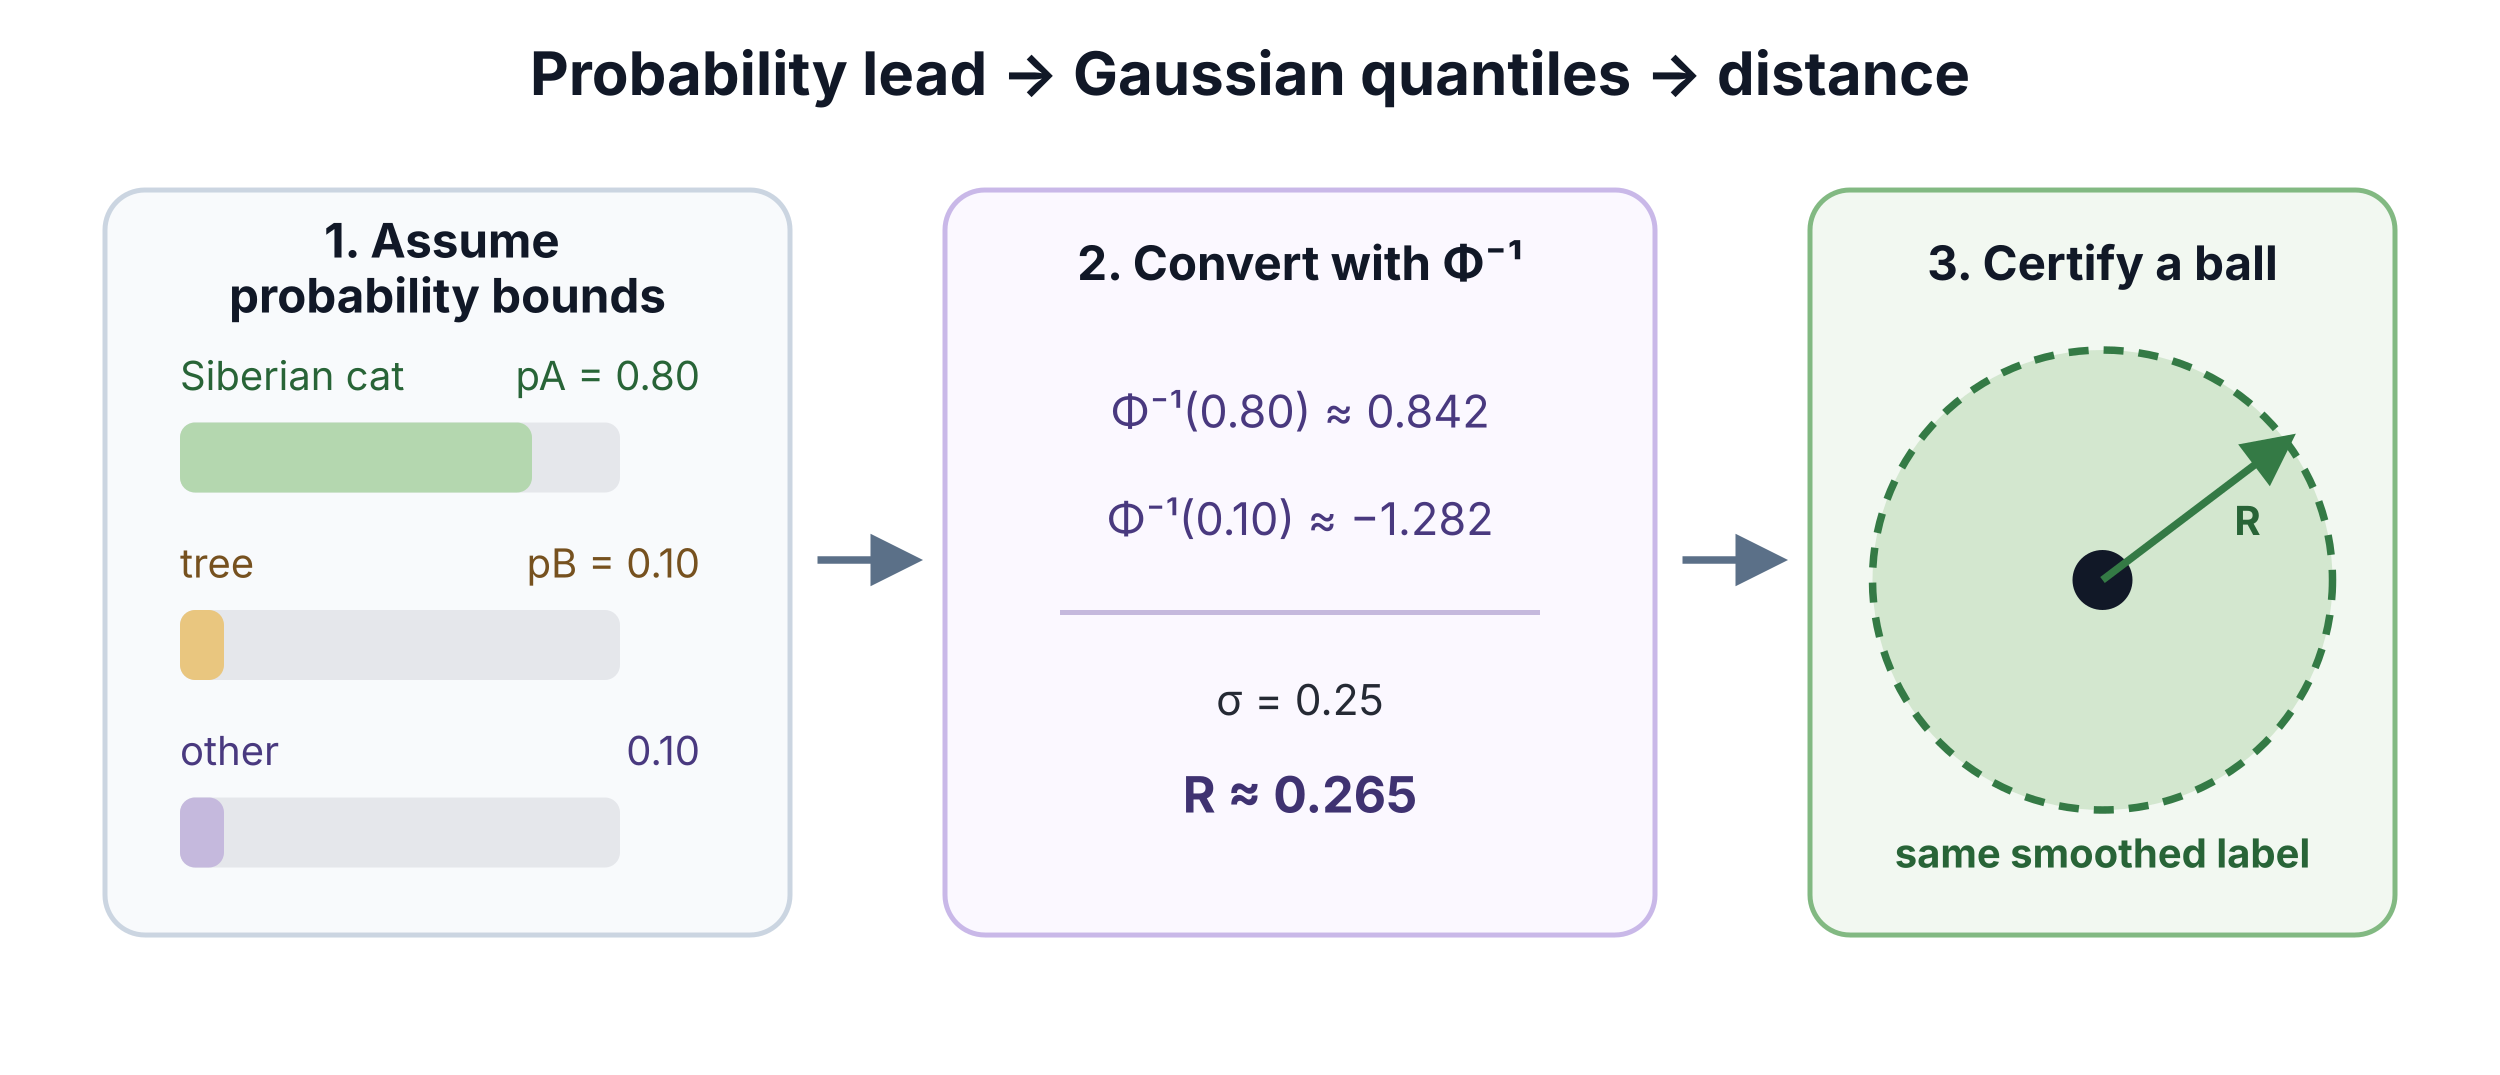
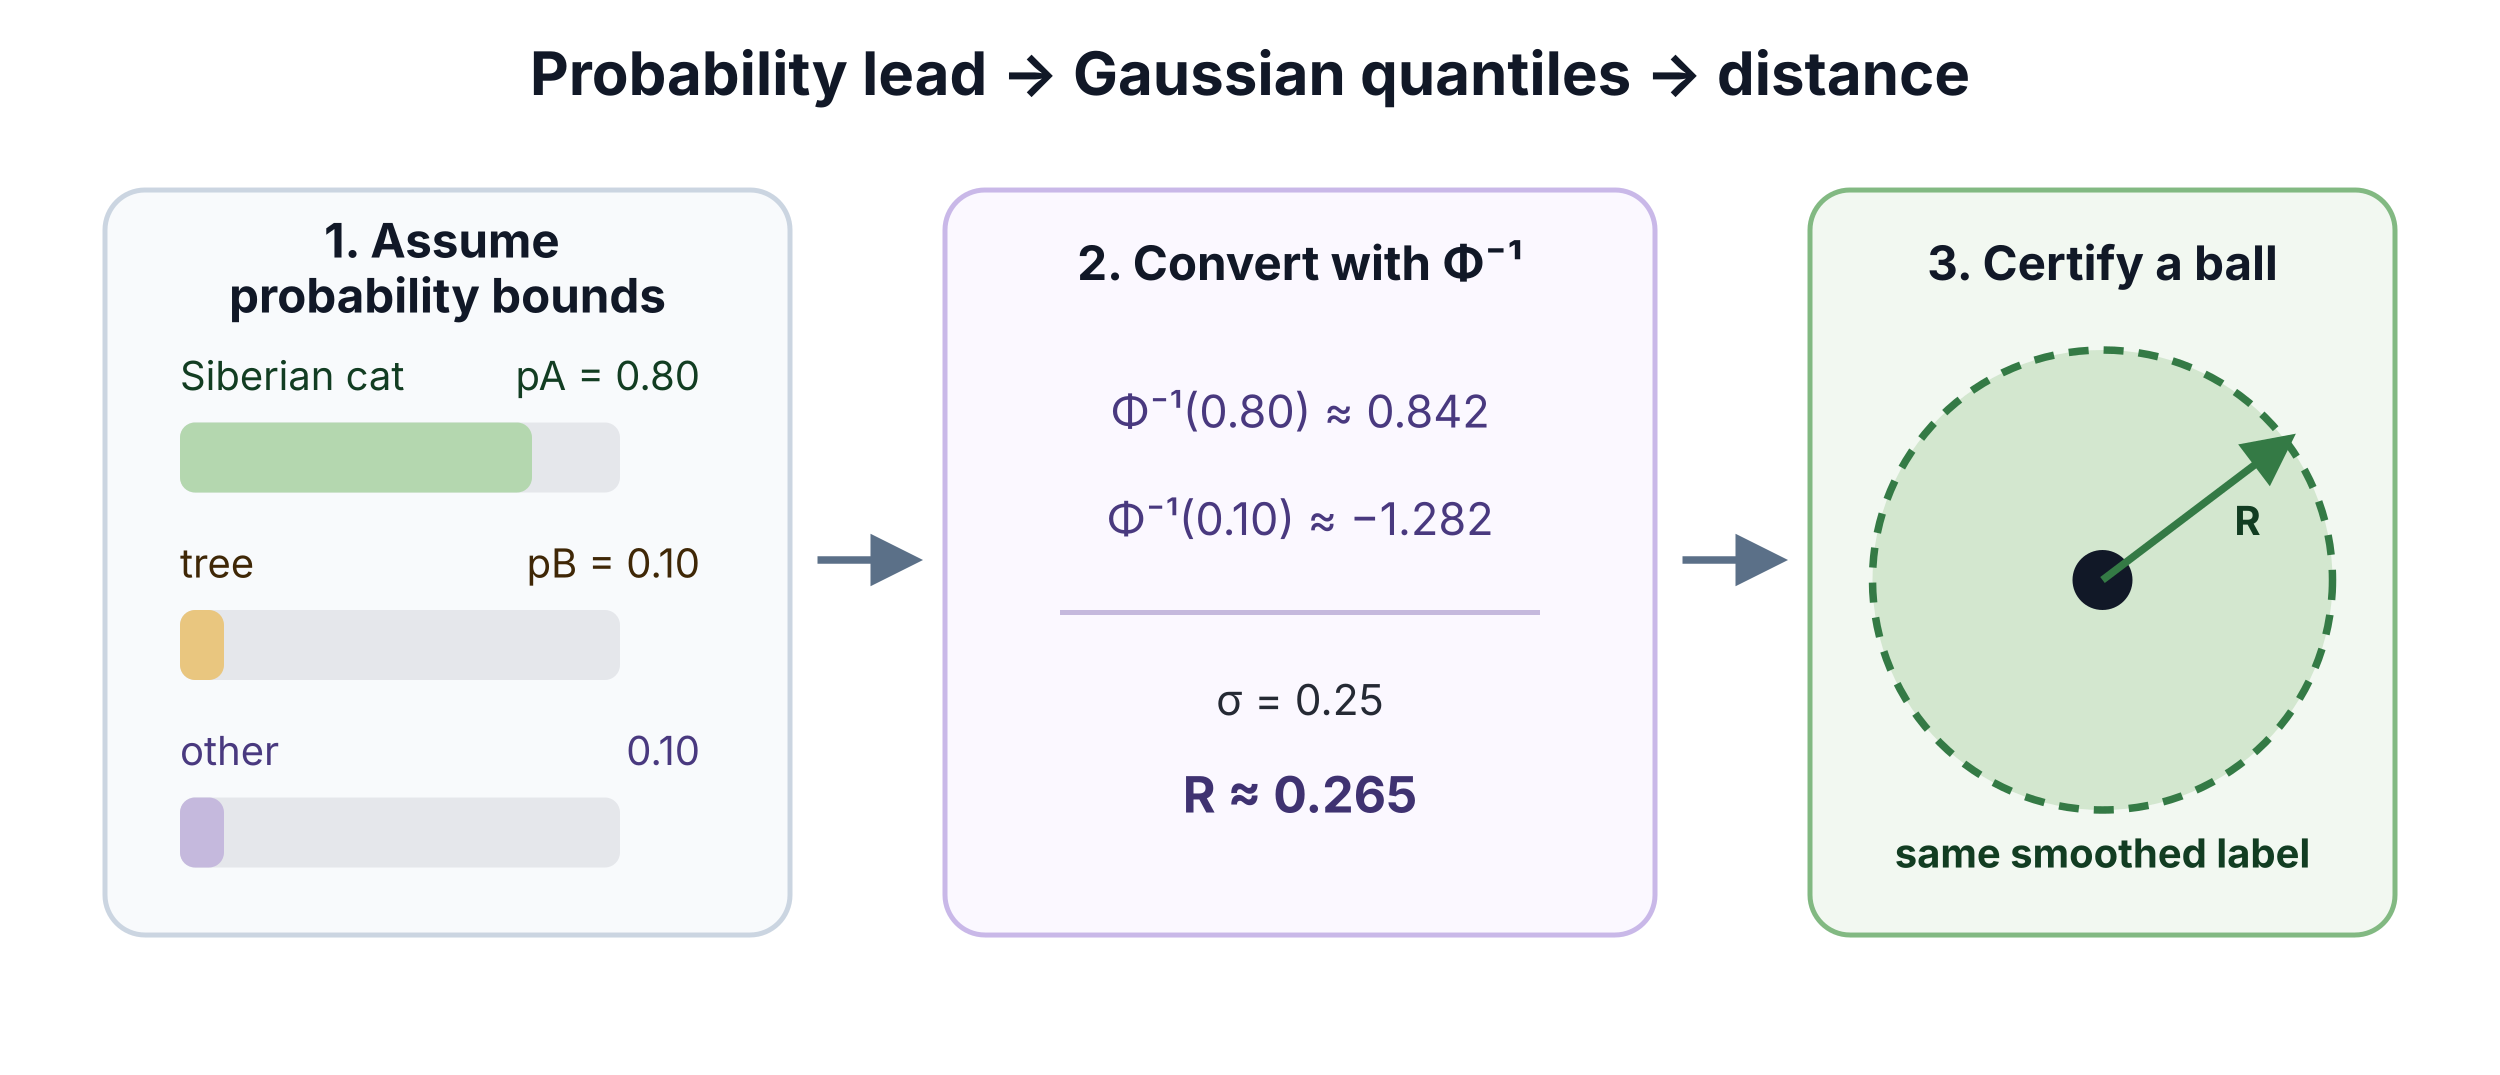
<svg xmlns="http://www.w3.org/2000/svg" viewBox="0 0 1000 430" role="img" aria-labelledby="title desc">
  <defs>
    <marker id="arrow" viewBox="0 0 10 10" refX="8" refY="5" markerWidth="7" markerHeight="7" orient="auto">
      <path d="M0 0L10 5L0 10Z" fill="context-stroke" />
    </marker>
  </defs>
  <rect width="1000" height="430" fill="#fff" />
  <text x="500" y="38" text-anchor="middle" font-family="-apple-system,BlinkMacSystemFont,'Segoe UI',sans-serif" font-size="24" font-weight="650" fill="#111827">Probability lead → Gaussian quantiles → distance</text>
  <g font-family="-apple-system,BlinkMacSystemFont,'Segoe UI',sans-serif">
    <rect x="42" y="76" width="274" height="298" rx="16" fill="#f8fafc" stroke="#cbd5e1" stroke-width="2" />
    <text x="179" y="103" text-anchor="middle" font-size="19" font-weight="650" fill="#111827">
      <tspan x="179">1. Assume</tspan>
      <tspan x="179" dy="22">probability bounds</tspan>
    </text>
-     <text x="72" y="156" font-size="16" fill="#286437">Siberian cat</text>
-     <text x="280" y="156" text-anchor="end" font-size="16" fill="#286437">pA = 0.80</text>
+     <text x="72" y="156" font-size="16" fill="#123d22">Siberian cat</text>
+     <text x="280" y="156" text-anchor="end" font-size="16" fill="#123d22">pA = 0.80</text>
    <rect x="72" y="169" width="176" height="28" rx="6" fill="#e5e7eb" />
    <rect x="72" y="169" width="140.8" height="28" rx="6" fill="#b4d7af" />
-     <text x="72" y="231" font-size="16" fill="#76511f">tree</text>
-     <text x="280" y="231" text-anchor="end" font-size="16" fill="#76511f">pB = 0.10</text>
+     <text x="72" y="231" font-size="16" fill="#3f2706">tree</text>
+     <text x="280" y="231" text-anchor="end" font-size="16" fill="#3f2706">pB = 0.10</text>
    <rect x="72" y="244" width="176" height="28" rx="6" fill="#e5e7eb" />
    <rect x="72" y="244" width="17.6" height="28" rx="6" fill="#e9c67f" />
    <text x="72" y="306" font-size="16" fill="#49397f">other</text>
    <text x="280" y="306" text-anchor="end" font-size="16" fill="#49397f">0.10</text>
    <rect x="72" y="319" width="176" height="28" rx="6" fill="#e5e7eb" />
    <rect x="72" y="319" width="17.6" height="28" rx="6" fill="#c5b9dd" />
    <line x1="327" y1="224" x2="365" y2="224" stroke="#5b7088" stroke-width="3" marker-end="url(#arrow)" />
    <rect x="378" y="76" width="284" height="298" rx="16" fill="#fbf8ff" stroke="#c9b8e8" stroke-width="2" />
    <text x="520" y="112" text-anchor="middle" font-size="19" font-weight="650" fill="#111827">2. Convert with Φ⁻¹</text>
    <text x="520" y="171" text-anchor="middle" font-size="18" fill="#49397f">Φ⁻¹(0.80) ≈ 0.842</text>
    <text x="520" y="214" text-anchor="middle" font-size="18" fill="#49397f">Φ⁻¹(0.10) ≈ −1.282</text>
    <line x1="424" y1="245" x2="616" y2="245" stroke="#c5b9dd" stroke-width="2" />
    <text x="520" y="286" text-anchor="middle" font-size="17" fill="#252a34">σ = 0.25</text>
    <text x="520" y="325" text-anchor="middle" font-size="20" font-weight="650" fill="#3f3271">R ≈ 0.265</text>
    <line x1="673" y1="224" x2="711" y2="224" stroke="#5b7088" stroke-width="3" marker-end="url(#arrow)" />
    <rect x="724" y="76" width="234" height="298" rx="16" fill="#f2f8f1" stroke="#82b982" stroke-width="2" />
    <text x="841" y="112" text-anchor="middle" font-size="19" font-weight="650" fill="#111827">3. Certify a ball</text>
    <circle cx="841" cy="232" r="92" fill="#b4d7af" fill-opacity="0.5" stroke="#347a45" stroke-width="3" stroke-dasharray="8 6" />
    <circle cx="841" cy="232" r="12" fill="#111827" />
    <line x1="841" y1="232" x2="915" y2="176" stroke="#347a45" stroke-width="3" marker-end="url(#arrow)" />
-     <text x="899" y="214" text-anchor="middle" font-size="16" font-weight="650" fill="#286437">R</text>
-     <text x="841" y="347" text-anchor="middle" font-size="16" font-weight="650" fill="#286437">same smoothed label</text>
+     <text x="899" y="214" text-anchor="middle" font-size="16" font-weight="650" fill="#123d22">R</text>
+     <text x="841" y="347" text-anchor="middle" font-size="16" font-weight="650" fill="#123d22">same smoothed label</text>
  </g>
</svg>
